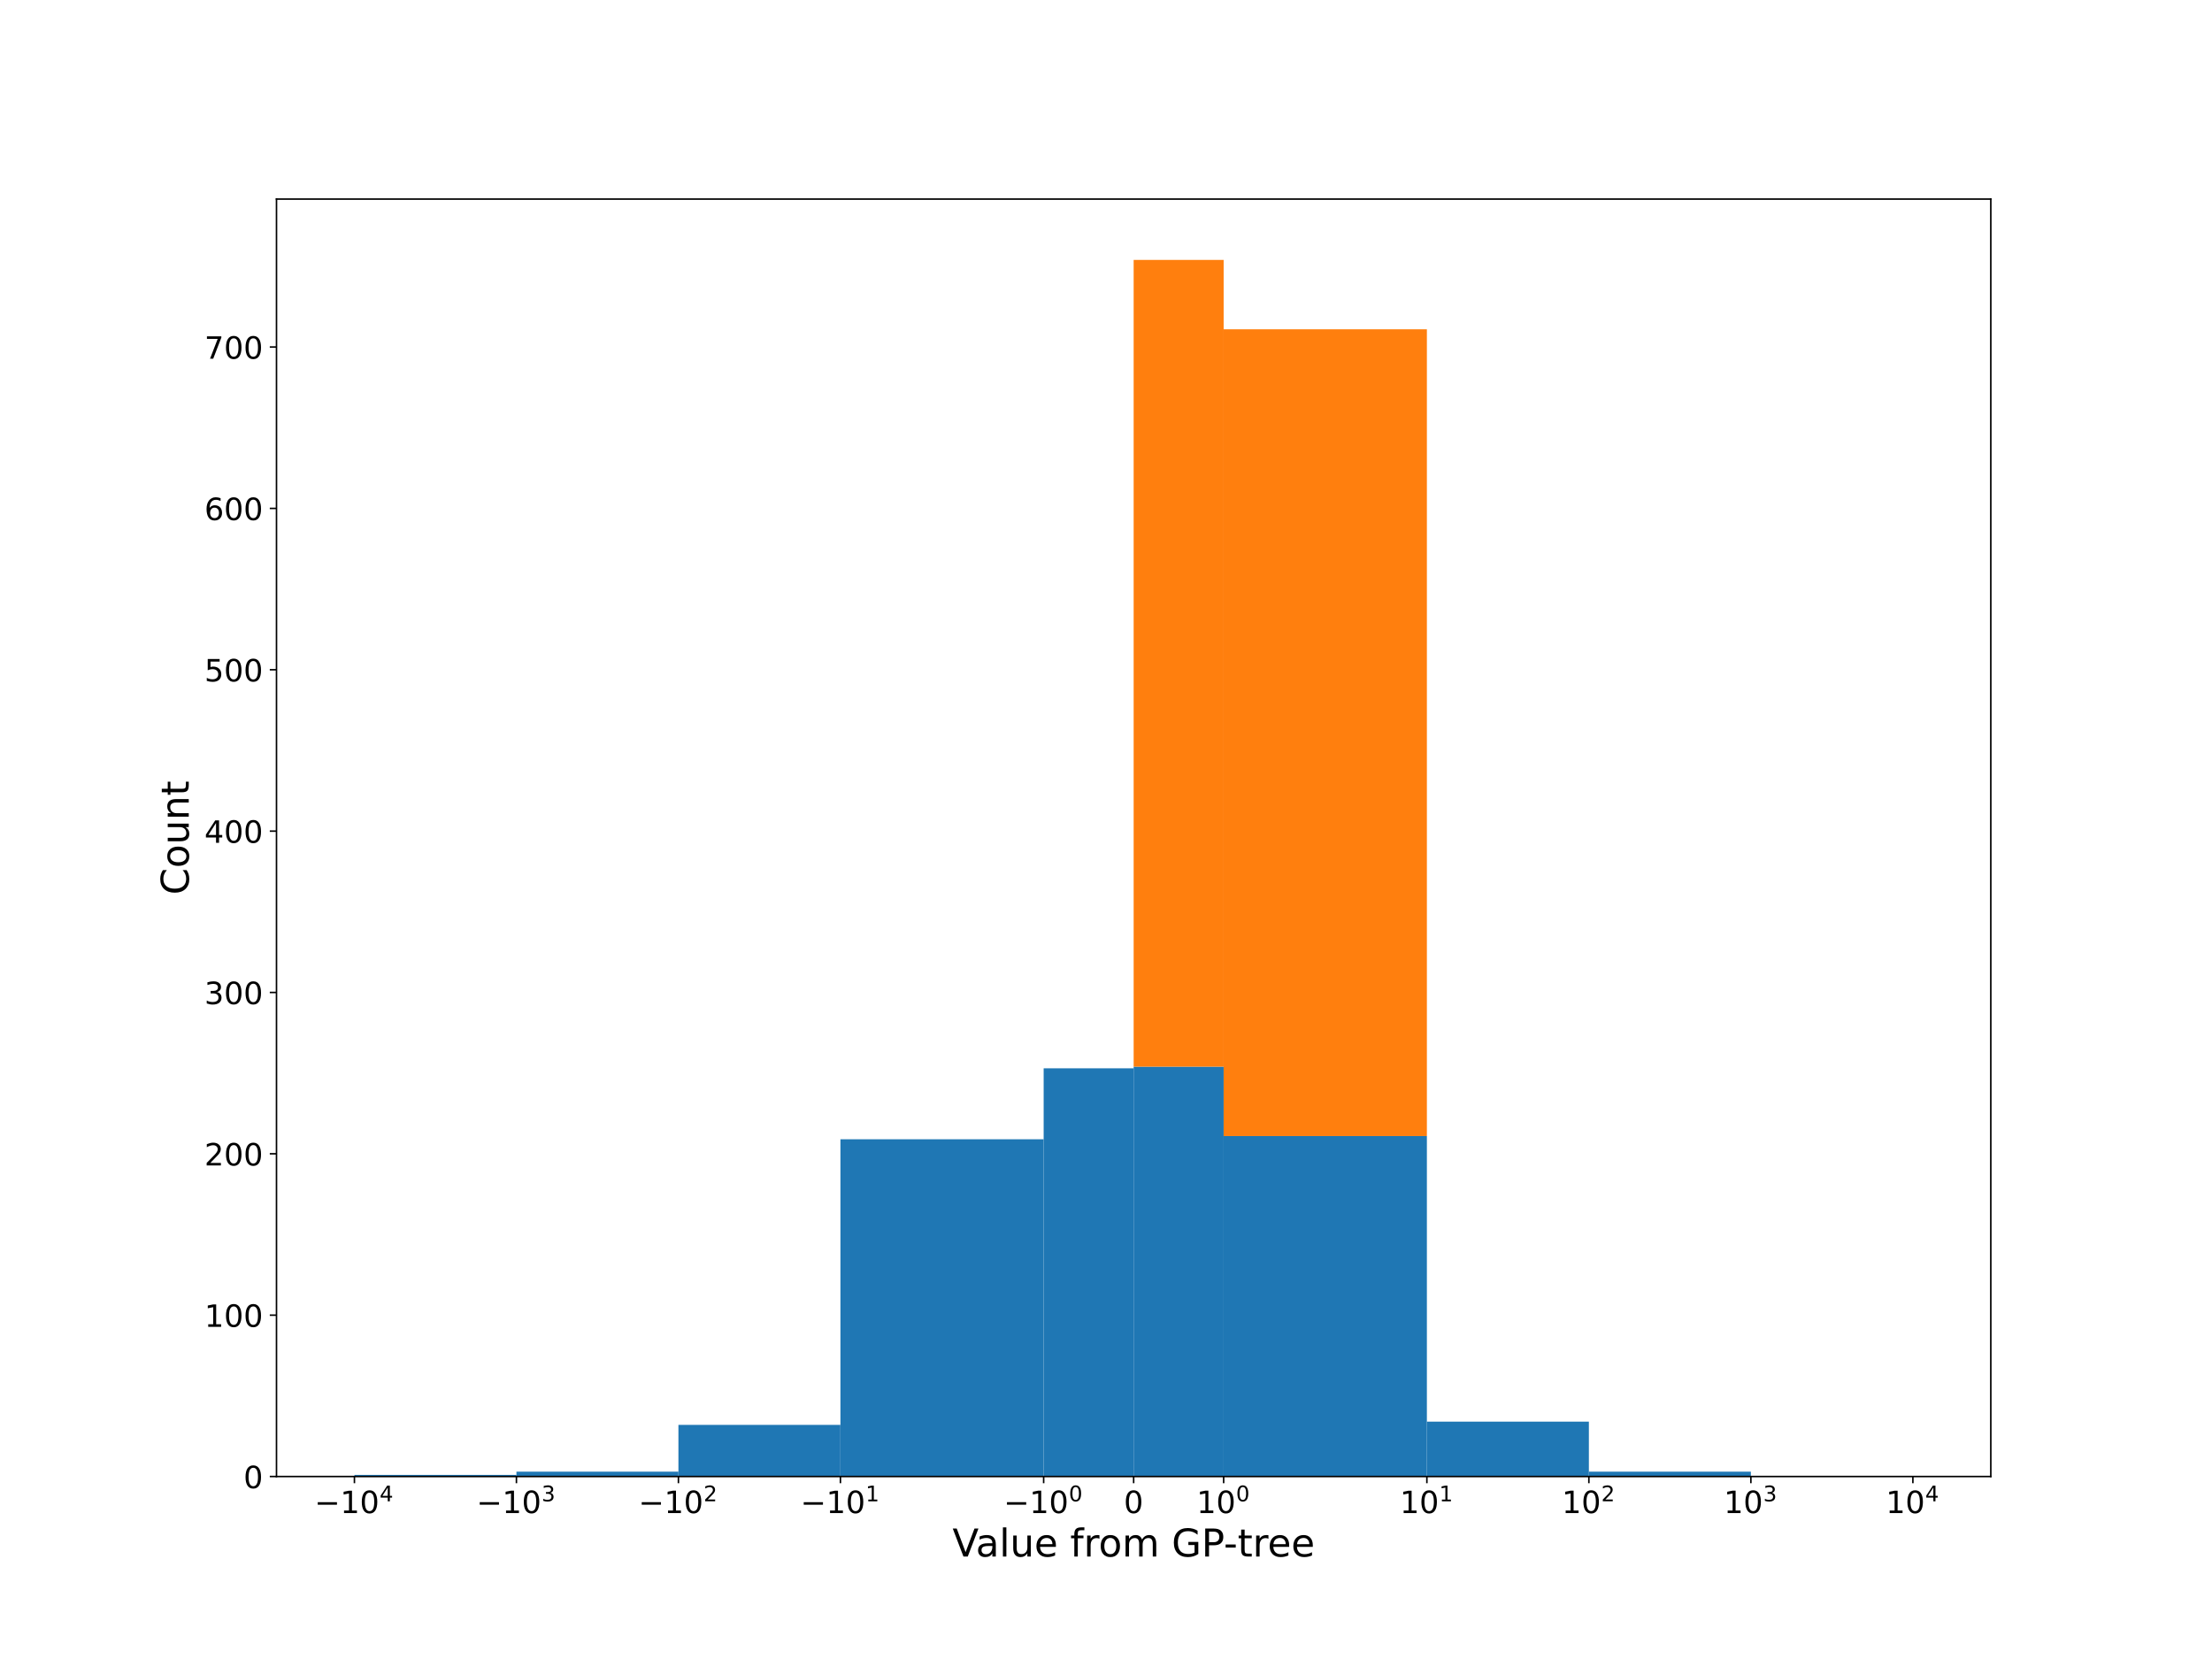
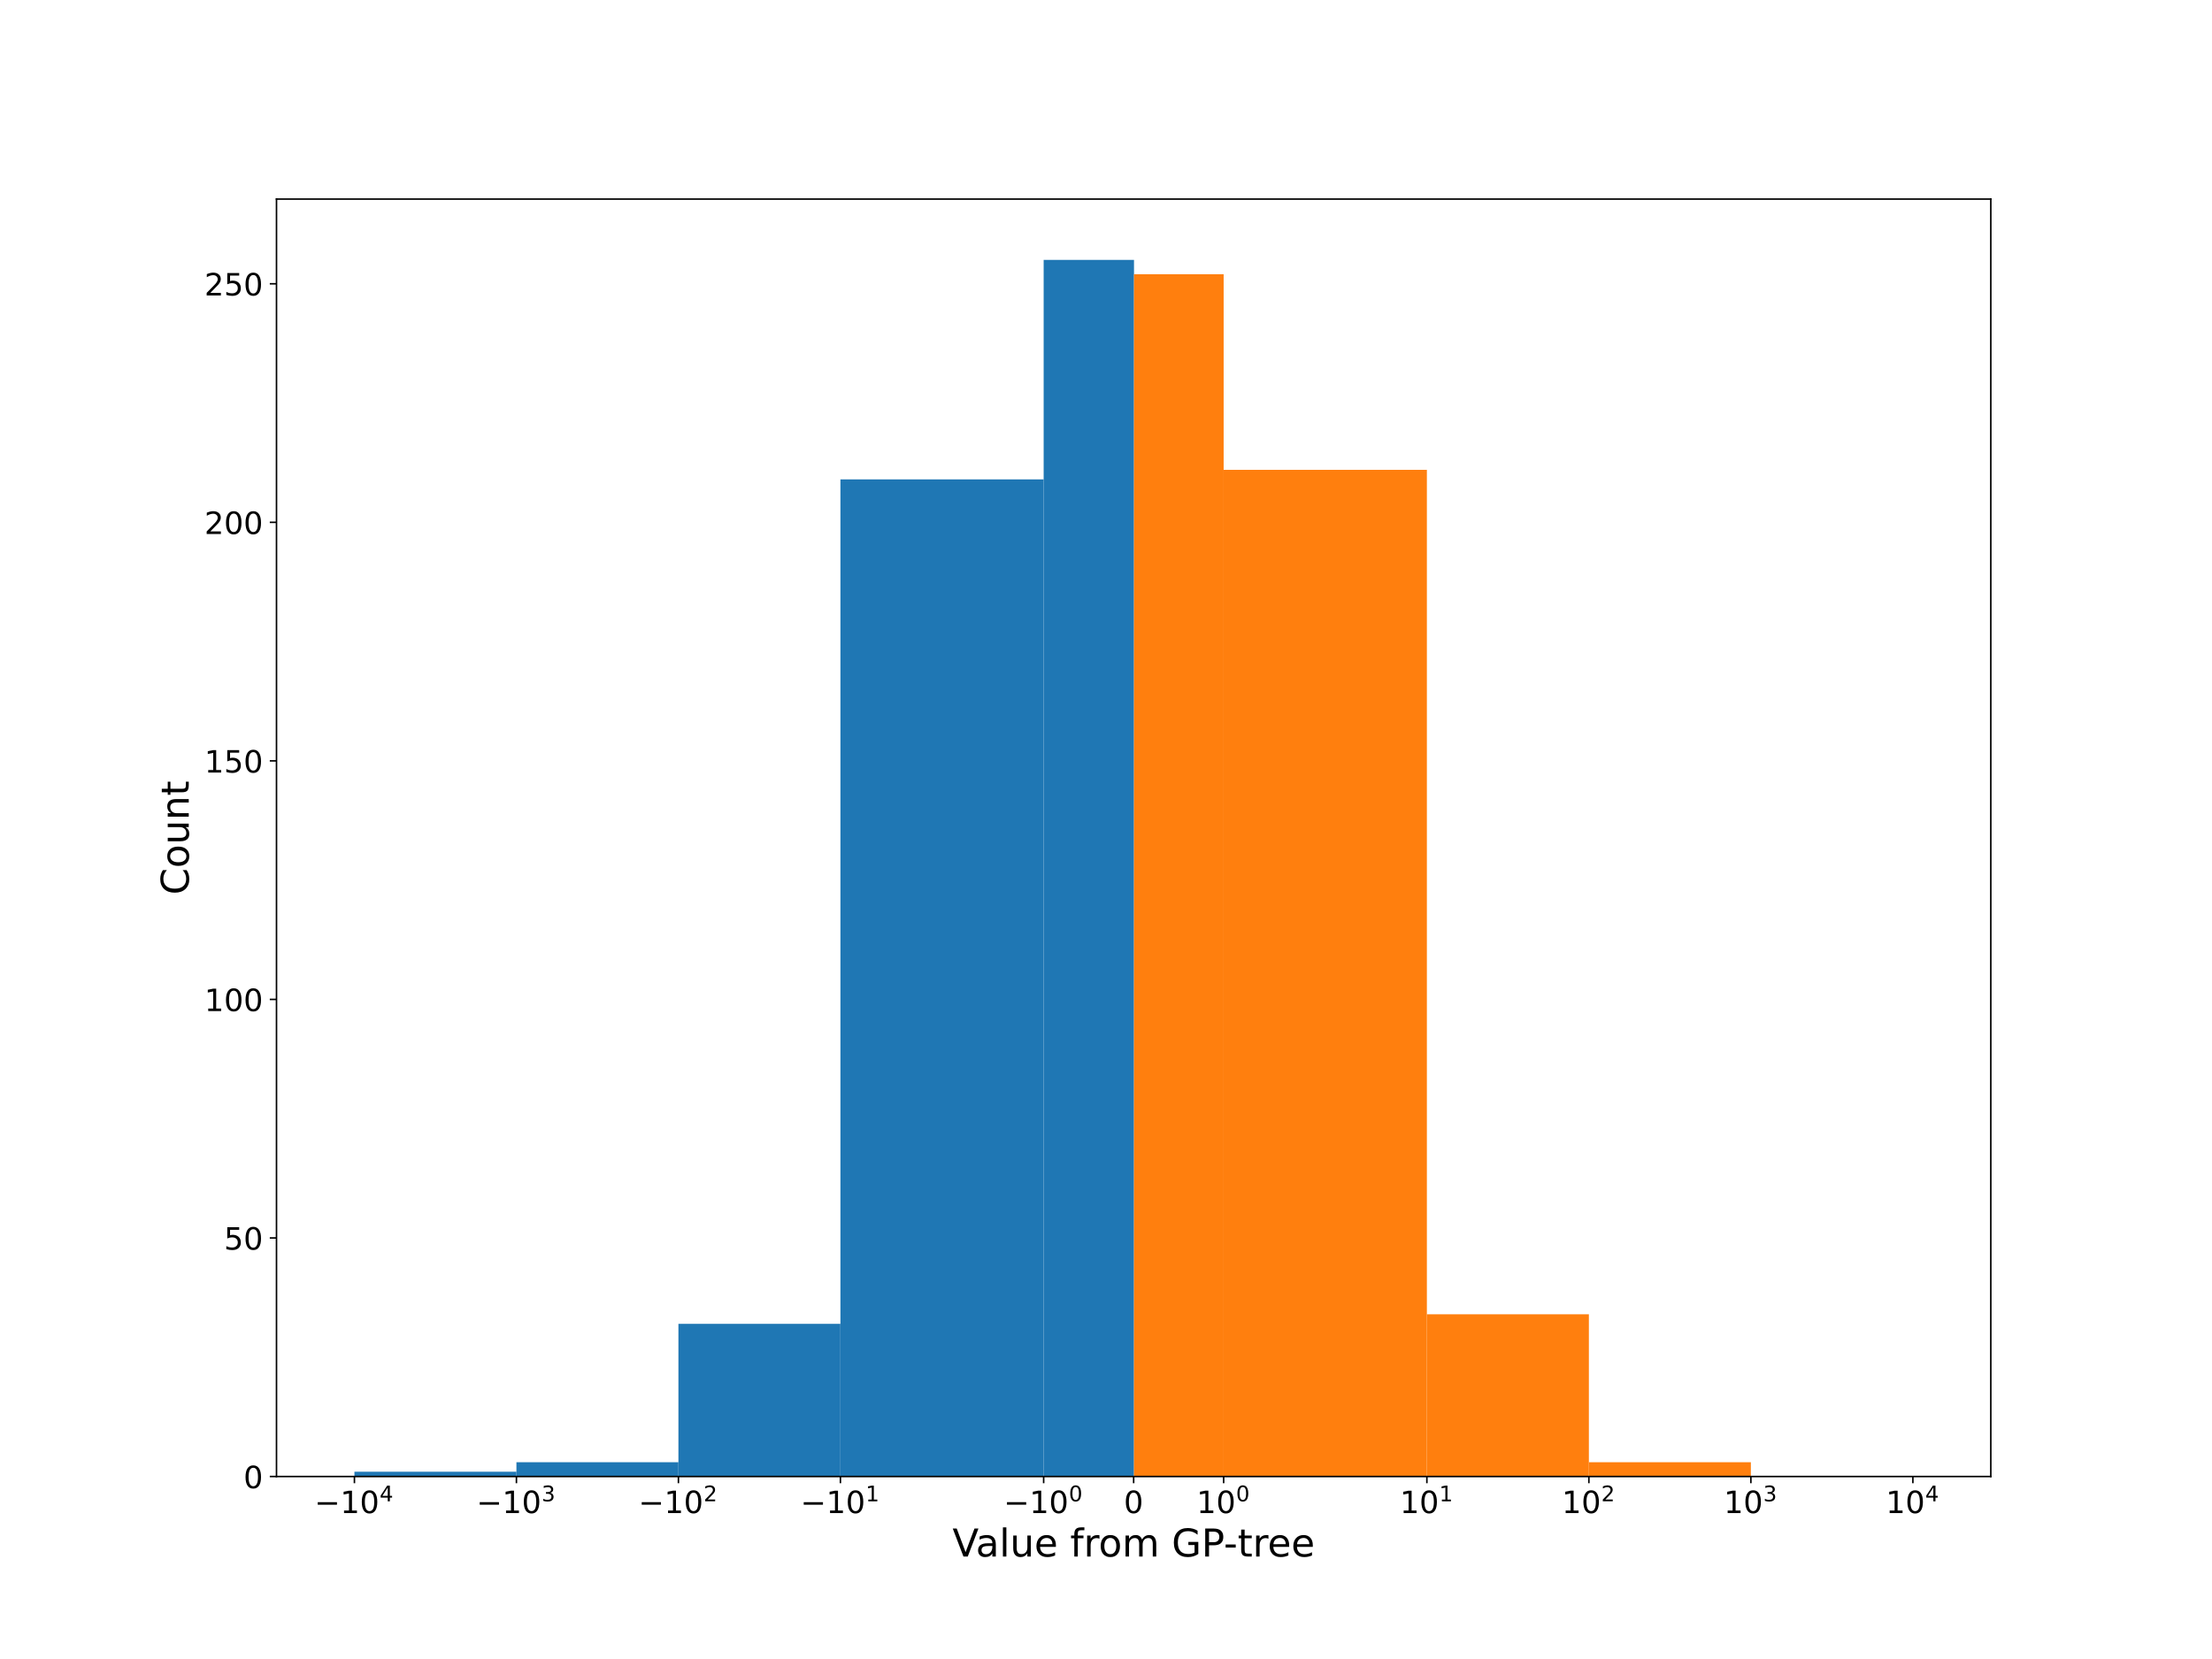
<svg xmlns="http://www.w3.org/2000/svg" xmlns:xlink="http://www.w3.org/1999/xlink" height="864pt" version="1.1" viewBox="0 0 1152 864" width="1152pt">
  <defs>
    <style type="text/css">*{stroke-linecap:butt;stroke-linejoin:round;}</style>
  </defs>
  <g id="figure_1">
    <g id="patch_1">
      <path d="M 0 864  L 1152 864  L 1152 0  L 0 0  z " style="fill:#ffffff;" />
    </g>
    <g id="axes_1">
      <g id="patch_2">
        <path d="M 144 768.96  L 1036.8 768.96  L 1036.8 103.68  L 144 103.68  z " style="fill:#ffffff;" />
      </g>
      <g id="patch_3">
-         <path clip-path="url(#p3dbc5def91)" d="M 184.582 768.96  L 268.95 768.96  L 268.95 768.12  L 184.582 768.12  z " style="fill:#1f77b4;" />
+         <path clip-path="url(#p3a20d76bf1)" d="M 184.582 768.96  L 268.95 768.96  L 268.95 766.475  L 184.582 766.475  z " style="fill:#1f77b4;" />
      </g>
      <g id="patch_4">
-         <path clip-path="url(#p3dbc5def91)" d="M 268.95 768.96  L 353.318 768.96  L 353.318 766.439  L 268.95 766.439  z " style="fill:#1f77b4;" />
+         <path clip-path="url(#p3a20d76bf1)" d="M 268.95 768.96  L 353.318 768.96  L 353.318 761.506  L 268.95 761.506  z " style="fill:#1f77b4;" />
      </g>
      <g id="patch_5">
-         <path clip-path="url(#p3dbc5def91)" d="M 353.318 768.96  L 437.687 768.96  L 437.687 742.07  L 353.318 742.07  z " style="fill:#1f77b4;" />
+         <path clip-path="url(#p3a20d76bf1)" d="M 353.318 768.96  L 437.687 768.96  L 437.687 689.449  L 353.318 689.449  z " style="fill:#1f77b4;" />
      </g>
      <g id="patch_6">
-         <path clip-path="url(#p3dbc5def91)" d="M 437.687 768.96  L 543.529 768.96  L 543.529 593.333  L 437.687 593.333  z " style="fill:#1f77b4;" />
+         <path clip-path="url(#p3a20d76bf1)" d="M 437.687 768.96  L 543.529 768.96  L 543.529 249.656  L 437.687 249.656  z " style="fill:#1f77b4;" />
      </g>
      <g id="patch_7">
-         <path clip-path="url(#p3dbc5def91)" d="M 543.529 768.96  L 590.4 768.96  L 590.4 556.359  L 543.529 556.359  z " style="fill:#1f77b4;" />
+         <path clip-path="url(#p3a20d76bf1)" d="M 543.529 768.96  L 590.584 768.96  L 590.584 135.36  L 543.529 135.36  z " style="fill:#1f77b4;" />
      </g>
      <g id="patch_8">
-         <path clip-path="url(#p3dbc5def91)" d="M 590.4 768.96  L 637.271 768.96  L 637.271 555.519  L 590.4 555.519  z " style="fill:#1f77b4;" />
+         <path clip-path="url(#p3a20d76bf1)" d="M 590.584 768.96  L 637.271 768.96  L 637.271 768.96  L 590.584 768.96  z " style="fill:#1f77b4;" />
      </g>
      <g id="patch_9">
-         <path clip-path="url(#p3dbc5def91)" d="M 637.271 768.96  L 743.113 768.96  L 743.113 591.653  L 637.271 591.653  z " style="fill:#1f77b4;" />
+         <path clip-path="url(#p3a20d76bf1)" d="M 637.271 768.96  L 743.113 768.96  L 743.113 768.96  L 637.271 768.96  z " style="fill:#1f77b4;" />
      </g>
      <g id="patch_10">
-         <path clip-path="url(#p3dbc5def91)" d="M 743.113 768.96  L 827.482 768.96  L 827.482 740.389  L 743.113 740.389  z " style="fill:#1f77b4;" />
+         <path clip-path="url(#p3a20d76bf1)" d="M 743.113 768.96  L 827.482 768.96  L 827.482 768.96  L 743.113 768.96  z " style="fill:#1f77b4;" />
      </g>
      <g id="patch_11">
-         <path clip-path="url(#p3dbc5def91)" d="M 827.482 768.96  L 911.85 768.96  L 911.85 766.439  L 827.482 766.439  z " style="fill:#1f77b4;" />
+         <path clip-path="url(#p3a20d76bf1)" d="M 827.482 768.96  L 911.85 768.96  L 911.85 768.96  L 827.482 768.96  z " style="fill:#1f77b4;" />
      </g>
      <g id="patch_12">
-         <path clip-path="url(#p3dbc5def91)" d="M 911.85 768.96  L 996.218 768.96  L 996.218 768.96  L 911.85 768.96  z " style="fill:#1f77b4;" />
+         <path clip-path="url(#p3a20d76bf1)" d="M 911.85 768.96  L 996.218 768.96  L 996.218 768.96  L 911.85 768.96  z " style="fill:#1f77b4;" />
      </g>
      <g id="patch_13">
-         <path clip-path="url(#p3dbc5def91)" d="M 184.582 768.12  L 268.95 768.12  L 268.95 768.12  L 184.582 768.12  z " style="fill:#ff7f0e;" />
+         <path clip-path="url(#p3a20d76bf1)" d="M 184.582 766.475  L 268.95 766.475  L 268.95 766.475  L 184.582 766.475  z " style="fill:#ff7f0e;" />
      </g>
      <g id="patch_14">
-         <path clip-path="url(#p3dbc5def91)" d="M 268.95 766.439  L 353.318 766.439  L 353.318 766.439  L 268.95 766.439  z " style="fill:#ff7f0e;" />
+         <path clip-path="url(#p3a20d76bf1)" d="M 268.95 761.506  L 353.318 761.506  L 353.318 761.506  L 268.95 761.506  z " style="fill:#ff7f0e;" />
      </g>
      <g id="patch_15">
-         <path clip-path="url(#p3dbc5def91)" d="M 353.318 742.07  L 437.687 742.07  L 437.687 742.07  L 353.318 742.07  z " style="fill:#ff7f0e;" />
+         <path clip-path="url(#p3a20d76bf1)" d="M 353.318 689.449  L 437.687 689.449  L 437.687 689.449  L 353.318 689.449  z " style="fill:#ff7f0e;" />
      </g>
      <g id="patch_16">
-         <path clip-path="url(#p3dbc5def91)" d="M 437.687 593.333  L 543.529 593.333  L 543.529 593.333  L 437.687 593.333  z " style="fill:#ff7f0e;" />
+         <path clip-path="url(#p3a20d76bf1)" d="M 437.687 249.656  L 543.529 249.656  L 543.529 249.656  L 437.687 249.656  z " style="fill:#ff7f0e;" />
      </g>
      <g id="patch_17">
-         <path clip-path="url(#p3dbc5def91)" d="M 543.529 556.359  L 590.4 556.359  L 590.4 556.359  L 543.529 556.359  z " style="fill:#ff7f0e;" />
+         <path clip-path="url(#p3a20d76bf1)" d="M 543.529 135.36  L 590.584 135.36  L 590.584 135.36  L 543.529 135.36  z " style="fill:#ff7f0e;" />
      </g>
      <g id="patch_18">
-         <path clip-path="url(#p3dbc5def91)" d="M 590.4 555.519  L 637.271 555.519  L 637.271 135.36  L 590.4 135.36  z " style="fill:#ff7f0e;" />
+         <path clip-path="url(#p3a20d76bf1)" d="M 590.584 768.96  L 637.271 768.96  L 637.271 142.814  L 590.584 142.814  z " style="fill:#ff7f0e;" />
      </g>
      <g id="patch_19">
-         <path clip-path="url(#p3dbc5def91)" d="M 637.271 591.653  L 743.113 591.653  L 743.113 171.494  L 637.271 171.494  z " style="fill:#ff7f0e;" />
+         <path clip-path="url(#p3a20d76bf1)" d="M 637.271 768.96  L 743.113 768.96  L 743.113 244.687  L 637.271 244.687  z " style="fill:#ff7f0e;" />
      </g>
      <g id="patch_20">
-         <path clip-path="url(#p3dbc5def91)" d="M 743.113 740.389  L 827.482 740.389  L 827.482 740.389  L 743.113 740.389  z " style="fill:#ff7f0e;" />
+         <path clip-path="url(#p3a20d76bf1)" d="M 743.113 768.96  L 827.482 768.96  L 827.482 684.48  L 743.113 684.48  z " style="fill:#ff7f0e;" />
      </g>
      <g id="patch_21">
-         <path clip-path="url(#p3dbc5def91)" d="M 827.482 766.439  L 911.85 766.439  L 911.85 766.439  L 827.482 766.439  z " style="fill:#ff7f0e;" />
+         <path clip-path="url(#p3a20d76bf1)" d="M 827.482 768.96  L 911.85 768.96  L 911.85 761.506  L 827.482 761.506  z " style="fill:#ff7f0e;" />
      </g>
      <g id="patch_22">
-         <path clip-path="url(#p3dbc5def91)" d="M 911.85 768.96  L 996.218 768.96  L 996.218 768.96  L 911.85 768.96  z " style="fill:#ff7f0e;" />
+         <path clip-path="url(#p3a20d76bf1)" d="M 911.85 768.96  L 996.218 768.96  L 996.218 768.96  L 911.85 768.96  z " style="fill:#ff7f0e;" />
      </g>
      <g id="matplotlib.axis_1">
        <g id="xtick_1">
          <g id="line2d_1">
            <defs>
-               <path d="M 0 0  L 0 3.5  " id="mc40e1a6828" style="stroke:#000000;stroke-width:0.8;" />
+               <path d="M 0 0  L 0 3.5  " id="m7df13337d3" style="stroke:#000000;stroke-width:0.8;" />
            </defs>
            <g>
-               <use style="stroke:#000000;stroke-width:0.8;" x="184.582" xlink:href="#mc40e1a6828" y="768.96" />
+               <use style="stroke:#000000;stroke-width:0.8;" x="184.582" xlink:href="#m7df13337d3" y="768.96" />
            </g>
          </g>
          <g id="text_1">
            <g transform="translate(163.7818 788.1175)scale(0.16 -0.16)">
              <defs>
                <path d="M 10.594 35.5  L 73.188 35.5  L 73.188 27.203  L 10.594 27.203  z " id="DejaVuSans-8722" />
                <path d="M 12.406 8.297  L 28.516 8.297  L 28.516 63.922  L 10.984 60.406  L 10.984 69.391  L 28.422 72.906  L 38.281 72.906  L 38.281 8.297  L 54.391 8.297  L 54.391 0  L 12.406 0  z " id="DejaVuSans-49" />
                <path d="M 31.781 66.406  Q 24.172 66.406 20.328 58.906  Q 16.5 51.422 16.5 36.375  Q 16.5 21.391 20.328 13.891  Q 24.172 6.391 31.781 6.391  Q 39.453 6.391 43.281 13.891  Q 47.125 21.391 47.125 36.375  Q 47.125 51.422 43.281 58.906  Q 39.453 66.406 31.781 66.406  z M 31.781 74.219  Q 44.047 74.219 50.516 64.516  Q 56.984 54.828 56.984 36.375  Q 56.984 17.969 50.516 8.266  Q 44.047 -1.422 31.781 -1.422  Q 19.531 -1.422 13.062 8.266  Q 6.594 17.969 6.594 36.375  Q 6.594 54.828 13.062 64.516  Q 19.531 74.219 31.781 74.219  z " id="DejaVuSans-48" />
                <path d="M 37.797 64.312  L 12.891 25.391  L 37.797 25.391  z M 35.203 72.906  L 47.609 72.906  L 47.609 25.391  L 58.016 25.391  L 58.016 17.188  L 47.609 17.188  L 47.609 0  L 37.797 0  L 37.797 17.188  L 4.891 17.188  L 4.891 26.703  z " id="DejaVuSans-52" />
              </defs>
              <use transform="translate(0 0.684375)" xlink:href="#DejaVuSans-8722" />
              <use transform="translate(83.78906 0.684375)" xlink:href="#DejaVuSans-49" />
              <use transform="translate(147.4121 0.684375)" xlink:href="#DejaVuSans-48" />
              <use transform="translate(211.9922 38.96563)scale(0.7)" xlink:href="#DejaVuSans-52" />
            </g>
          </g>
        </g>
        <g id="xtick_2">
          <g id="line2d_2">
            <g>
-               <use style="stroke:#000000;stroke-width:0.8;" x="268.95" xlink:href="#mc40e1a6828" y="768.96" />
+               <use style="stroke:#000000;stroke-width:0.8;" x="268.95" xlink:href="#m7df13337d3" y="768.96" />
            </g>
          </g>
          <g id="text_2">
            <g transform="translate(248.1501 788.1175)scale(0.16 -0.16)">
              <defs>
                <path d="M 40.578 39.312  Q 47.656 37.797 51.625 33  Q 55.609 28.219 55.609 21.188  Q 55.609 10.406 48.188 4.484  Q 40.766 -1.422 27.094 -1.422  Q 22.516 -1.422 17.656 -0.516  Q 12.797 0.391 7.625 2.203  L 7.625 11.719  Q 11.719 9.328 16.594 8.109  Q 21.484 6.891 26.812 6.891  Q 36.078 6.891 40.938 10.547  Q 45.797 14.203 45.797 21.188  Q 45.797 27.641 41.281 31.266  Q 36.766 34.906 28.719 34.906  L 20.219 34.906  L 20.219 43.016  L 29.109 43.016  Q 36.375 43.016 40.234 45.922  Q 44.094 48.828 44.094 54.297  Q 44.094 59.906 40.109 62.906  Q 36.141 65.922 28.719 65.922  Q 24.656 65.922 20.016 65.031  Q 15.375 64.156 9.812 62.312  L 9.812 71.094  Q 15.438 72.656 20.344 73.438  Q 25.25 74.219 29.594 74.219  Q 40.828 74.219 47.359 69.109  Q 53.906 64.016 53.906 55.328  Q 53.906 49.266 50.438 45.094  Q 46.969 40.922 40.578 39.312  z " id="DejaVuSans-51" />
              </defs>
              <use transform="translate(0 0.765625)" xlink:href="#DejaVuSans-8722" />
              <use transform="translate(83.78906 0.765625)" xlink:href="#DejaVuSans-49" />
              <use transform="translate(147.4121 0.765625)" xlink:href="#DejaVuSans-48" />
              <use transform="translate(211.9922 39.04688)scale(0.7)" xlink:href="#DejaVuSans-51" />
            </g>
          </g>
        </g>
        <g id="xtick_3">
          <g id="line2d_3">
            <g>
-               <use style="stroke:#000000;stroke-width:0.8;" x="353.318" xlink:href="#mc40e1a6828" y="768.96" />
+               <use style="stroke:#000000;stroke-width:0.8;" x="353.318" xlink:href="#m7df13337d3" y="768.96" />
            </g>
          </g>
          <g id="text_3">
            <g transform="translate(332.5183 788.1175)scale(0.16 -0.16)">
              <defs>
                <path d="M 19.188 8.297  L 53.609 8.297  L 53.609 0  L 7.328 0  L 7.328 8.297  Q 12.938 14.109 22.625 23.891  Q 32.328 33.688 34.812 36.531  Q 39.547 41.844 41.422 45.531  Q 43.312 49.219 43.312 52.781  Q 43.312 58.594 39.234 62.25  Q 35.156 65.922 28.609 65.922  Q 23.969 65.922 18.812 64.312  Q 13.672 62.703 7.812 59.422  L 7.812 69.391  Q 13.766 71.781 18.938 73  Q 24.125 74.219 28.422 74.219  Q 39.75 74.219 46.484 68.547  Q 53.219 62.891 53.219 53.422  Q 53.219 48.922 51.531 44.891  Q 49.859 40.875 45.406 35.406  Q 44.188 33.984 37.641 27.219  Q 31.109 20.453 19.188 8.297  z " id="DejaVuSans-50" />
              </defs>
              <use transform="translate(0 0.765625)" xlink:href="#DejaVuSans-8722" />
              <use transform="translate(83.78906 0.765625)" xlink:href="#DejaVuSans-49" />
              <use transform="translate(147.4121 0.765625)" xlink:href="#DejaVuSans-48" />
              <use transform="translate(211.9922 39.04688)scale(0.7)" xlink:href="#DejaVuSans-50" />
            </g>
          </g>
        </g>
        <g id="xtick_4">
          <g id="line2d_4">
            <g>
-               <use style="stroke:#000000;stroke-width:0.8;" x="437.687" xlink:href="#mc40e1a6828" y="768.96" />
+               <use style="stroke:#000000;stroke-width:0.8;" x="437.687" xlink:href="#m7df13337d3" y="768.96" />
            </g>
          </g>
          <g id="text_4">
            <g transform="translate(416.8866 788.1175)scale(0.16 -0.16)">
              <use transform="translate(0 0.684375)" xlink:href="#DejaVuSans-8722" />
              <use transform="translate(83.78906 0.684375)" xlink:href="#DejaVuSans-49" />
              <use transform="translate(147.4121 0.684375)" xlink:href="#DejaVuSans-48" />
              <use transform="translate(211.9922 38.96563)scale(0.7)" xlink:href="#DejaVuSans-49" />
            </g>
          </g>
        </g>
        <g id="xtick_5">
          <g id="line2d_5">
            <g>
-               <use style="stroke:#000000;stroke-width:0.8;" x="543.529" xlink:href="#mc40e1a6828" y="768.96" />
+               <use style="stroke:#000000;stroke-width:0.8;" x="543.529" xlink:href="#m7df13337d3" y="768.96" />
            </g>
          </g>
          <g id="text_5">
            <g transform="translate(522.7287 788.1175)scale(0.16 -0.16)">
              <use transform="translate(0 0.765625)" xlink:href="#DejaVuSans-8722" />
              <use transform="translate(83.78906 0.765625)" xlink:href="#DejaVuSans-49" />
              <use transform="translate(147.4121 0.765625)" xlink:href="#DejaVuSans-48" />
              <use transform="translate(211.9922 39.04688)scale(0.7)" xlink:href="#DejaVuSans-48" />
            </g>
          </g>
        </g>
        <g id="xtick_6">
          <g id="line2d_6">
            <g>
-               <use style="stroke:#000000;stroke-width:0.8;" x="590.4" xlink:href="#mc40e1a6828" y="768.96" />
+               <use style="stroke:#000000;stroke-width:0.8;" x="590.4" xlink:href="#m7df13337d3" y="768.96" />
            </g>
          </g>
          <g id="text_6">
            <g transform="translate(585.28 788.1175)scale(0.16 -0.16)">
              <use transform="translate(0 0.78125)" xlink:href="#DejaVuSans-48" />
            </g>
          </g>
        </g>
        <g id="xtick_7">
          <g id="line2d_7">
            <g>
-               <use style="stroke:#000000;stroke-width:0.8;" x="637.271" xlink:href="#mc40e1a6828" y="768.96" />
+               <use style="stroke:#000000;stroke-width:0.8;" x="637.271" xlink:href="#m7df13337d3" y="768.96" />
            </g>
          </g>
          <g id="text_7">
            <g transform="translate(623.1913 788.1175)scale(0.16 -0.16)">
              <use transform="translate(0 0.765625)" xlink:href="#DejaVuSans-49" />
              <use transform="translate(63.62305 0.765625)" xlink:href="#DejaVuSans-48" />
              <use transform="translate(128.2031 39.04688)scale(0.7)" xlink:href="#DejaVuSans-48" />
            </g>
          </g>
        </g>
        <g id="xtick_8">
          <g id="line2d_8">
            <g>
-               <use style="stroke:#000000;stroke-width:0.8;" x="743.113" xlink:href="#mc40e1a6828" y="768.96" />
+               <use style="stroke:#000000;stroke-width:0.8;" x="743.113" xlink:href="#m7df13337d3" y="768.96" />
            </g>
          </g>
          <g id="text_8">
            <g transform="translate(729.0334 788.1175)scale(0.16 -0.16)">
              <use transform="translate(0 0.684375)" xlink:href="#DejaVuSans-49" />
              <use transform="translate(63.62305 0.684375)" xlink:href="#DejaVuSans-48" />
              <use transform="translate(128.2031 38.96563)scale(0.7)" xlink:href="#DejaVuSans-49" />
            </g>
          </g>
        </g>
        <g id="xtick_9">
          <g id="line2d_9">
            <g>
-               <use style="stroke:#000000;stroke-width:0.8;" x="827.482" xlink:href="#mc40e1a6828" y="768.96" />
+               <use style="stroke:#000000;stroke-width:0.8;" x="827.482" xlink:href="#m7df13337d3" y="768.96" />
            </g>
          </g>
          <g id="text_9">
            <g transform="translate(813.4017 788.1175)scale(0.16 -0.16)">
              <use transform="translate(0 0.765625)" xlink:href="#DejaVuSans-49" />
              <use transform="translate(63.62305 0.765625)" xlink:href="#DejaVuSans-48" />
              <use transform="translate(128.2031 39.04688)scale(0.7)" xlink:href="#DejaVuSans-50" />
            </g>
          </g>
        </g>
        <g id="xtick_10">
          <g id="line2d_10">
            <g>
-               <use style="stroke:#000000;stroke-width:0.8;" x="911.85" xlink:href="#mc40e1a6828" y="768.96" />
+               <use style="stroke:#000000;stroke-width:0.8;" x="911.85" xlink:href="#m7df13337d3" y="768.96" />
            </g>
          </g>
          <g id="text_10">
            <g transform="translate(897.7699 788.1175)scale(0.16 -0.16)">
              <use transform="translate(0 0.765625)" xlink:href="#DejaVuSans-49" />
              <use transform="translate(63.62305 0.765625)" xlink:href="#DejaVuSans-48" />
              <use transform="translate(128.2031 39.04688)scale(0.7)" xlink:href="#DejaVuSans-51" />
            </g>
          </g>
        </g>
        <g id="xtick_11">
          <g id="line2d_11">
            <g>
-               <use style="stroke:#000000;stroke-width:0.8;" x="996.218" xlink:href="#mc40e1a6828" y="768.96" />
+               <use style="stroke:#000000;stroke-width:0.8;" x="996.218" xlink:href="#m7df13337d3" y="768.96" />
            </g>
          </g>
          <g id="text_11">
            <g transform="translate(982.1382 788.1175)scale(0.16 -0.16)">
              <use transform="translate(0 0.684375)" xlink:href="#DejaVuSans-49" />
              <use transform="translate(63.62305 0.684375)" xlink:href="#DejaVuSans-48" />
              <use transform="translate(128.2031 38.96563)scale(0.7)" xlink:href="#DejaVuSans-52" />
            </g>
          </g>
        </g>
        <g id="text_12">
          <g transform="translate(496.0422 810.6419)scale(0.2 -0.2)">
            <defs>
              <path d="M 28.609 0  L 0.781 72.906  L 11.078 72.906  L 34.188 11.531  L 57.328 72.906  L 67.578 72.906  L 39.797 0  z " id="DejaVuSans-86" />
              <path d="M 34.281 27.484  Q 23.391 27.484 19.188 25  Q 14.984 22.516 14.984 16.5  Q 14.984 11.719 18.141 8.906  Q 21.297 6.109 26.703 6.109  Q 34.188 6.109 38.703 11.406  Q 43.219 16.703 43.219 25.484  L 43.219 27.484  z M 52.203 31.203  L 52.203 0  L 43.219 0  L 43.219 8.297  Q 40.141 3.328 35.547 0.953  Q 30.953 -1.422 24.312 -1.422  Q 15.922 -1.422 10.953 3.297  Q 6 8.016 6 15.922  Q 6 25.141 12.172 29.828  Q 18.359 34.516 30.609 34.516  L 43.219 34.516  L 43.219 35.406  Q 43.219 41.609 39.141 45  Q 35.062 48.391 27.688 48.391  Q 23 48.391 18.547 47.266  Q 14.109 46.141 10.016 43.891  L 10.016 52.203  Q 14.938 54.109 19.578 55.047  Q 24.219 56 28.609 56  Q 40.484 56 46.344 49.844  Q 52.203 43.703 52.203 31.203  z " id="DejaVuSans-97" />
              <path d="M 9.422 75.984  L 18.406 75.984  L 18.406 0  L 9.422 0  z " id="DejaVuSans-108" />
              <path d="M 8.5 21.578  L 8.5 54.688  L 17.484 54.688  L 17.484 21.922  Q 17.484 14.156 20.5 10.266  Q 23.531 6.391 29.594 6.391  Q 36.859 6.391 41.078 11.031  Q 45.312 15.672 45.312 23.688  L 45.312 54.688  L 54.297 54.688  L 54.297 0  L 45.312 0  L 45.312 8.406  Q 42.047 3.422 37.719 1  Q 33.406 -1.422 27.688 -1.422  Q 18.266 -1.422 13.375 4.438  Q 8.5 10.297 8.5 21.578  z M 31.109 56  z " id="DejaVuSans-117" />
              <path d="M 56.203 29.594  L 56.203 25.203  L 14.891 25.203  Q 15.484 15.922 20.484 11.062  Q 25.484 6.203 34.422 6.203  Q 39.594 6.203 44.453 7.469  Q 49.312 8.734 54.109 11.281  L 54.109 2.781  Q 49.266 0.734 44.188 -0.344  Q 39.109 -1.422 33.891 -1.422  Q 20.797 -1.422 13.156 6.188  Q 5.516 13.812 5.516 26.812  Q 5.516 40.234 12.766 48.109  Q 20.016 56 32.328 56  Q 43.359 56 49.781 48.891  Q 56.203 41.797 56.203 29.594  z M 47.219 32.234  Q 47.125 39.594 43.094 43.984  Q 39.062 48.391 32.422 48.391  Q 24.906 48.391 20.391 44.141  Q 15.875 39.891 15.188 32.172  z " id="DejaVuSans-101" />
              <path id="DejaVuSans-32" />
              <path d="M 37.109 75.984  L 37.109 68.5  L 28.516 68.5  Q 23.688 68.5 21.797 66.547  Q 19.922 64.594 19.922 59.516  L 19.922 54.688  L 34.719 54.688  L 34.719 47.703  L 19.922 47.703  L 19.922 0  L 10.891 0  L 10.891 47.703  L 2.297 47.703  L 2.297 54.688  L 10.891 54.688  L 10.891 58.5  Q 10.891 67.625 15.141 71.797  Q 19.391 75.984 28.609 75.984  z " id="DejaVuSans-102" />
              <path d="M 41.109 46.297  Q 39.594 47.172 37.812 47.578  Q 36.031 48 33.891 48  Q 26.266 48 22.188 43.047  Q 18.109 38.094 18.109 28.812  L 18.109 0  L 9.078 0  L 9.078 54.688  L 18.109 54.688  L 18.109 46.188  Q 20.953 51.172 25.484 53.578  Q 30.031 56 36.531 56  Q 37.453 56 38.578 55.875  Q 39.703 55.766 41.062 55.516  z " id="DejaVuSans-114" />
              <path d="M 30.609 48.391  Q 23.391 48.391 19.188 42.75  Q 14.984 37.109 14.984 27.297  Q 14.984 17.484 19.156 11.844  Q 23.344 6.203 30.609 6.203  Q 37.797 6.203 41.984 11.859  Q 46.188 17.531 46.188 27.297  Q 46.188 37.016 41.984 42.703  Q 37.797 48.391 30.609 48.391  z M 30.609 56  Q 42.328 56 49.016 48.375  Q 55.719 40.766 55.719 27.297  Q 55.719 13.875 49.016 6.219  Q 42.328 -1.422 30.609 -1.422  Q 18.844 -1.422 12.172 6.219  Q 5.516 13.875 5.516 27.297  Q 5.516 40.766 12.172 48.375  Q 18.844 56 30.609 56  z " id="DejaVuSans-111" />
              <path d="M 52 44.188  Q 55.375 50.25 60.062 53.125  Q 64.75 56 71.094 56  Q 79.641 56 84.281 50.016  Q 88.922 44.047 88.922 33.016  L 88.922 0  L 79.891 0  L 79.891 32.719  Q 79.891 40.578 77.094 44.375  Q 74.312 48.188 68.609 48.188  Q 61.625 48.188 57.562 43.547  Q 53.516 38.922 53.516 30.906  L 53.516 0  L 44.484 0  L 44.484 32.719  Q 44.484 40.625 41.703 44.406  Q 38.922 48.188 33.109 48.188  Q 26.219 48.188 22.156 43.531  Q 18.109 38.875 18.109 30.906  L 18.109 0  L 9.078 0  L 9.078 54.688  L 18.109 54.688  L 18.109 46.188  Q 21.188 51.219 25.484 53.609  Q 29.781 56 35.688 56  Q 41.656 56 45.828 52.969  Q 50 49.953 52 44.188  z " id="DejaVuSans-109" />
              <path d="M 59.516 10.406  L 59.516 29.984  L 43.406 29.984  L 43.406 38.094  L 69.281 38.094  L 69.281 6.781  Q 63.578 2.734 56.688 0.656  Q 49.812 -1.422 42 -1.422  Q 24.906 -1.422 15.25 8.562  Q 5.609 18.562 5.609 36.375  Q 5.609 54.25 15.25 64.234  Q 24.906 74.219 42 74.219  Q 49.125 74.219 55.547 72.453  Q 61.969 70.703 67.391 67.281  L 67.391 56.781  Q 61.922 61.422 55.766 63.766  Q 49.609 66.109 42.828 66.109  Q 29.438 66.109 22.719 58.641  Q 16.016 51.172 16.016 36.375  Q 16.016 21.625 22.719 14.156  Q 29.438 6.688 42.828 6.688  Q 48.047 6.688 52.141 7.594  Q 56.25 8.5 59.516 10.406  z " id="DejaVuSans-71" />
              <path d="M 19.672 64.797  L 19.672 37.406  L 32.078 37.406  Q 38.969 37.406 42.719 40.969  Q 46.484 44.531 46.484 51.125  Q 46.484 57.672 42.719 61.234  Q 38.969 64.797 32.078 64.797  z M 9.812 72.906  L 32.078 72.906  Q 44.344 72.906 50.609 67.359  Q 56.891 61.812 56.891 51.125  Q 56.891 40.328 50.609 34.812  Q 44.344 29.297 32.078 29.297  L 19.672 29.297  L 19.672 0  L 9.812 0  z " id="DejaVuSans-80" />
              <path d="M 4.891 31.391  L 31.203 31.391  L 31.203 23.391  L 4.891 23.391  z " id="DejaVuSans-45" />
              <path d="M 18.312 70.219  L 18.312 54.688  L 36.812 54.688  L 36.812 47.703  L 18.312 47.703  L 18.312 18.016  Q 18.312 11.328 20.141 9.422  Q 21.969 7.516 27.594 7.516  L 36.812 7.516  L 36.812 0  L 27.594 0  Q 17.188 0 13.234 3.875  Q 9.281 7.766 9.281 18.016  L 9.281 47.703  L 2.688 47.703  L 2.688 54.688  L 9.281 54.688  L 9.281 70.219  z " id="DejaVuSans-116" />
            </defs>
            <use xlink:href="#DejaVuSans-86" />
            <use x="60.658" xlink:href="#DejaVuSans-97" />
            <use x="121.938" xlink:href="#DejaVuSans-108" />
            <use x="149.721" xlink:href="#DejaVuSans-117" />
            <use x="213.1" xlink:href="#DejaVuSans-101" />
            <use x="274.623" xlink:href="#DejaVuSans-32" />
            <use x="306.41" xlink:href="#DejaVuSans-102" />
            <use x="341.615" xlink:href="#DejaVuSans-114" />
            <use x="380.479" xlink:href="#DejaVuSans-111" />
            <use x="441.66" xlink:href="#DejaVuSans-109" />
            <use x="539.072" xlink:href="#DejaVuSans-32" />
            <use x="570.859" xlink:href="#DejaVuSans-71" />
            <use x="648.35" xlink:href="#DejaVuSans-80" />
            <use x="706.402" xlink:href="#DejaVuSans-45" />
            <use x="742.486" xlink:href="#DejaVuSans-116" />
            <use x="781.695" xlink:href="#DejaVuSans-114" />
            <use x="820.559" xlink:href="#DejaVuSans-101" />
            <use x="882.082" xlink:href="#DejaVuSans-101" />
          </g>
        </g>
      </g>
      <g id="matplotlib.axis_2">
        <g id="ytick_1">
          <g id="line2d_12">
            <defs>
-               <path d="M 0 0  L -3.5 0  " id="me8316cf54e" style="stroke:#000000;stroke-width:0.8;" />
+               <path d="M 0 0  L -3.5 0  " id="m8b9bbbff9a" style="stroke:#000000;stroke-width:0.8;" />
            </defs>
            <g>
-               <use style="stroke:#000000;stroke-width:0.8;" x="144" xlink:href="#me8316cf54e" y="768.96" />
+               <use style="stroke:#000000;stroke-width:0.8;" x="144" xlink:href="#m8b9bbbff9a" y="768.96" />
            </g>
          </g>
          <g id="text_13">
            <g transform="translate(126.82 775.0388)scale(0.16 -0.16)">
              <use xlink:href="#DejaVuSans-48" />
            </g>
          </g>
        </g>
        <g id="ytick_2">
          <g id="line2d_13">
            <g>
-               <use style="stroke:#000000;stroke-width:0.8;" x="144" xlink:href="#me8316cf54e" y="684.928" />
+               <use style="stroke:#000000;stroke-width:0.8;" x="144" xlink:href="#m8b9bbbff9a" y="644.725" />
            </g>
          </g>
          <g id="text_14">
-             <g transform="translate(106.46 691.0069)scale(0.16 -0.16)">
-               <use xlink:href="#DejaVuSans-49" />
-               <use x="63.623" xlink:href="#DejaVuSans-48" />
-               <use x="127.246" xlink:href="#DejaVuSans-48" />
-             </g>
-           </g>
-         </g>
-         <g id="ytick_3">
-           <g id="line2d_14">
-             <g>
-               <use style="stroke:#000000;stroke-width:0.8;" x="144" xlink:href="#me8316cf54e" y="600.896" />
-             </g>
-           </g>
-           <g id="text_15">
-             <g transform="translate(106.46 606.9751)scale(0.16 -0.16)">
-               <use xlink:href="#DejaVuSans-50" />
-               <use x="63.623" xlink:href="#DejaVuSans-48" />
-               <use x="127.246" xlink:href="#DejaVuSans-48" />
-             </g>
-           </g>
-         </g>
-         <g id="ytick_4">
-           <g id="line2d_15">
-             <g>
-               <use style="stroke:#000000;stroke-width:0.8;" x="144" xlink:href="#me8316cf54e" y="516.865" />
-             </g>
-           </g>
-           <g id="text_16">
-             <g transform="translate(106.46 522.9433)scale(0.16 -0.16)">
-               <use xlink:href="#DejaVuSans-51" />
-               <use x="63.623" xlink:href="#DejaVuSans-48" />
-               <use x="127.246" xlink:href="#DejaVuSans-48" />
-             </g>
-           </g>
-         </g>
-         <g id="ytick_5">
-           <g id="line2d_16">
-             <g>
-               <use style="stroke:#000000;stroke-width:0.8;" x="144" xlink:href="#me8316cf54e" y="432.833" />
-             </g>
-           </g>
-           <g id="text_17">
-             <g transform="translate(106.46 438.9114)scale(0.16 -0.16)">
-               <use xlink:href="#DejaVuSans-52" />
-               <use x="63.623" xlink:href="#DejaVuSans-48" />
-               <use x="127.246" xlink:href="#DejaVuSans-48" />
-             </g>
-           </g>
-         </g>
-         <g id="ytick_6">
-           <g id="line2d_17">
-             <g>
-               <use style="stroke:#000000;stroke-width:0.8;" x="144" xlink:href="#me8316cf54e" y="348.801" />
-             </g>
-           </g>
-           <g id="text_18">
-             <g transform="translate(106.46 354.8796)scale(0.16 -0.16)">
+             <g transform="translate(116.64 650.8035)scale(0.16 -0.16)">
              <defs>
                <path d="M 10.797 72.906  L 49.516 72.906  L 49.516 64.594  L 19.828 64.594  L 19.828 46.734  Q 21.969 47.469 24.109 47.828  Q 26.266 48.188 28.422 48.188  Q 40.625 48.188 47.75 41.5  Q 54.891 34.812 54.891 23.391  Q 54.891 11.625 47.562 5.094  Q 40.234 -1.422 26.906 -1.422  Q 22.312 -1.422 17.547 -0.641  Q 12.797 0.141 7.719 1.703  L 7.719 11.625  Q 12.109 9.234 16.797 8.062  Q 21.484 6.891 26.703 6.891  Q 35.156 6.891 40.078 11.328  Q 45.016 15.766 45.016 23.391  Q 45.016 31 40.078 35.438  Q 35.156 39.891 26.703 39.891  Q 22.75 39.891 18.812 39.016  Q 14.891 38.141 10.797 36.281  z " id="DejaVuSans-53" />
              </defs>
              <use xlink:href="#DejaVuSans-53" />
              <use x="63.623" xlink:href="#DejaVuSans-48" />
-               <use x="127.246" xlink:href="#DejaVuSans-48" />
-             </g>
-           </g>
-         </g>
-         <g id="ytick_7">
-           <g id="line2d_18">
-             <g>
-               <use style="stroke:#000000;stroke-width:0.8;" x="144" xlink:href="#me8316cf54e" y="264.769" />
-             </g>
-           </g>
-           <g id="text_19">
-             <g transform="translate(106.46 270.8478)scale(0.16 -0.16)">
-               <defs>
-                 <path d="M 33.016 40.375  Q 26.375 40.375 22.484 35.828  Q 18.609 31.297 18.609 23.391  Q 18.609 15.531 22.484 10.953  Q 26.375 6.391 33.016 6.391  Q 39.656 6.391 43.531 10.953  Q 47.406 15.531 47.406 23.391  Q 47.406 31.297 43.531 35.828  Q 39.656 40.375 33.016 40.375  z M 52.594 71.297  L 52.594 62.312  Q 48.875 64.062 45.094 64.984  Q 41.312 65.922 37.594 65.922  Q 27.828 65.922 22.672 59.328  Q 17.531 52.734 16.797 39.406  Q 19.672 43.656 24.016 45.922  Q 28.375 48.188 33.594 48.188  Q 44.578 48.188 50.953 41.516  Q 57.328 34.859 57.328 23.391  Q 57.328 12.156 50.688 5.359  Q 44.047 -1.422 33.016 -1.422  Q 20.359 -1.422 13.672 8.266  Q 6.984 17.969 6.984 36.375  Q 6.984 53.656 15.188 63.938  Q 23.391 74.219 37.203 74.219  Q 40.922 74.219 44.703 73.484  Q 48.484 72.75 52.594 71.297  z " id="DejaVuSans-54" />
-               </defs>
-               <use xlink:href="#DejaVuSans-54" />
+             </g>
+           </g>
+         </g>
+         <g id="ytick_3">
+           <g id="line2d_14">
+             <g>
+               <use style="stroke:#000000;stroke-width:0.8;" x="144" xlink:href="#m8b9bbbff9a" y="520.489" />
+             </g>
+           </g>
+           <g id="text_15">
+             <g transform="translate(106.46 526.5682)scale(0.16 -0.16)">
+               <use xlink:href="#DejaVuSans-49" />
              <use x="63.623" xlink:href="#DejaVuSans-48" />
              <use x="127.246" xlink:href="#DejaVuSans-48" />
            </g>
          </g>
        </g>
-         <g id="ytick_8">
-           <g id="line2d_19">
-             <g>
-               <use style="stroke:#000000;stroke-width:0.8;" x="144" xlink:href="#me8316cf54e" y="180.737" />
-             </g>
-           </g>
-           <g id="text_20">
-             <g transform="translate(106.46 186.8159)scale(0.16 -0.16)">
-               <defs>
-                 <path d="M 8.203 72.906  L 55.078 72.906  L 55.078 68.703  L 28.609 0  L 18.312 0  L 43.219 64.594  L 8.203 64.594  z " id="DejaVuSans-55" />
-               </defs>
-               <use xlink:href="#DejaVuSans-55" />
+         <g id="ytick_4">
+           <g id="line2d_15">
+             <g>
+               <use style="stroke:#000000;stroke-width:0.8;" x="144" xlink:href="#m8b9bbbff9a" y="396.254" />
+             </g>
+           </g>
+           <g id="text_16">
+             <g transform="translate(106.46 402.3329)scale(0.16 -0.16)">
+               <use xlink:href="#DejaVuSans-49" />
+               <use x="63.623" xlink:href="#DejaVuSans-53" />
+               <use x="127.246" xlink:href="#DejaVuSans-48" />
+             </g>
+           </g>
+         </g>
+         <g id="ytick_5">
+           <g id="line2d_16">
+             <g>
+               <use style="stroke:#000000;stroke-width:0.8;" x="144" xlink:href="#m8b9bbbff9a" y="272.019" />
+             </g>
+           </g>
+           <g id="text_17">
+             <g transform="translate(106.46 278.0976)scale(0.16 -0.16)">
+               <use xlink:href="#DejaVuSans-50" />
              <use x="63.623" xlink:href="#DejaVuSans-48" />
              <use x="127.246" xlink:href="#DejaVuSans-48" />
            </g>
          </g>
        </g>
-         <g id="text_21">
+         <g id="ytick_6">
+           <g id="line2d_17">
+             <g>
+               <use style="stroke:#000000;stroke-width:0.8;" x="144" xlink:href="#m8b9bbbff9a" y="147.784" />
+             </g>
+           </g>
+           <g id="text_18">
+             <g transform="translate(106.46 153.8623)scale(0.16 -0.16)">
+               <use xlink:href="#DejaVuSans-50" />
+               <use x="63.623" xlink:href="#DejaVuSans-53" />
+               <use x="127.246" xlink:href="#DejaVuSans-48" />
+             </g>
+           </g>
+         </g>
+         <g id="text_19">
          <g transform="translate(98.30062 466.0169)rotate(-90)scale(0.2 -0.2)">
            <defs>
              <path d="M 64.406 67.281  L 64.406 56.891  Q 59.422 61.531 53.781 63.812  Q 48.141 66.109 41.797 66.109  Q 29.297 66.109 22.656 58.469  Q 16.016 50.828 16.016 36.375  Q 16.016 21.969 22.656 14.328  Q 29.297 6.688 41.797 6.688  Q 48.141 6.688 53.781 8.984  Q 59.422 11.281 64.406 15.922  L 64.406 5.609  Q 59.234 2.094 53.438 0.328  Q 47.656 -1.422 41.219 -1.422  Q 24.656 -1.422 15.125 8.703  Q 5.609 18.844 5.609 36.375  Q 5.609 53.953 15.125 64.078  Q 24.656 74.219 41.219 74.219  Q 47.75 74.219 53.531 72.484  Q 59.328 70.75 64.406 67.281  z " id="DejaVuSans-67" />
              <path d="M 54.891 33.016  L 54.891 0  L 45.906 0  L 45.906 32.719  Q 45.906 40.484 42.875 44.328  Q 39.844 48.188 33.797 48.188  Q 26.516 48.188 22.312 43.547  Q 18.109 38.922 18.109 30.906  L 18.109 0  L 9.078 0  L 9.078 54.688  L 18.109 54.688  L 18.109 46.188  Q 21.344 51.125 25.703 53.562  Q 30.078 56 35.797 56  Q 45.219 56 50.047 50.172  Q 54.891 44.344 54.891 33.016  z " id="DejaVuSans-110" />
            </defs>
            <use xlink:href="#DejaVuSans-67" />
            <use x="69.824" xlink:href="#DejaVuSans-111" />
            <use x="131.006" xlink:href="#DejaVuSans-117" />
            <use x="194.385" xlink:href="#DejaVuSans-110" />
            <use x="257.764" xlink:href="#DejaVuSans-116" />
          </g>
        </g>
      </g>
      <g id="patch_23">
        <path d="M 144 768.96  L 144 103.68  " style="fill:none;stroke:#000000;stroke-linecap:square;stroke-linejoin:miter;stroke-width:0.8;" />
      </g>
      <g id="patch_24">
        <path d="M 1036.8 768.96  L 1036.8 103.68  " style="fill:none;stroke:#000000;stroke-linecap:square;stroke-linejoin:miter;stroke-width:0.8;" />
      </g>
      <g id="patch_25">
        <path d="M 144 768.96  L 1036.8 768.96  " style="fill:none;stroke:#000000;stroke-linecap:square;stroke-linejoin:miter;stroke-width:0.8;" />
      </g>
      <g id="patch_26">
        <path d="M 144 103.68  L 1036.8 103.68  " style="fill:none;stroke:#000000;stroke-linecap:square;stroke-linejoin:miter;stroke-width:0.8;" />
      </g>
    </g>
  </g>
  <defs>
-     <clipPath id="p3dbc5def91">
+     <clipPath id="p3a20d76bf1">
      <rect height="665.28" width="892.8" x="144" y="103.68" />
    </clipPath>
  </defs>
</svg>
